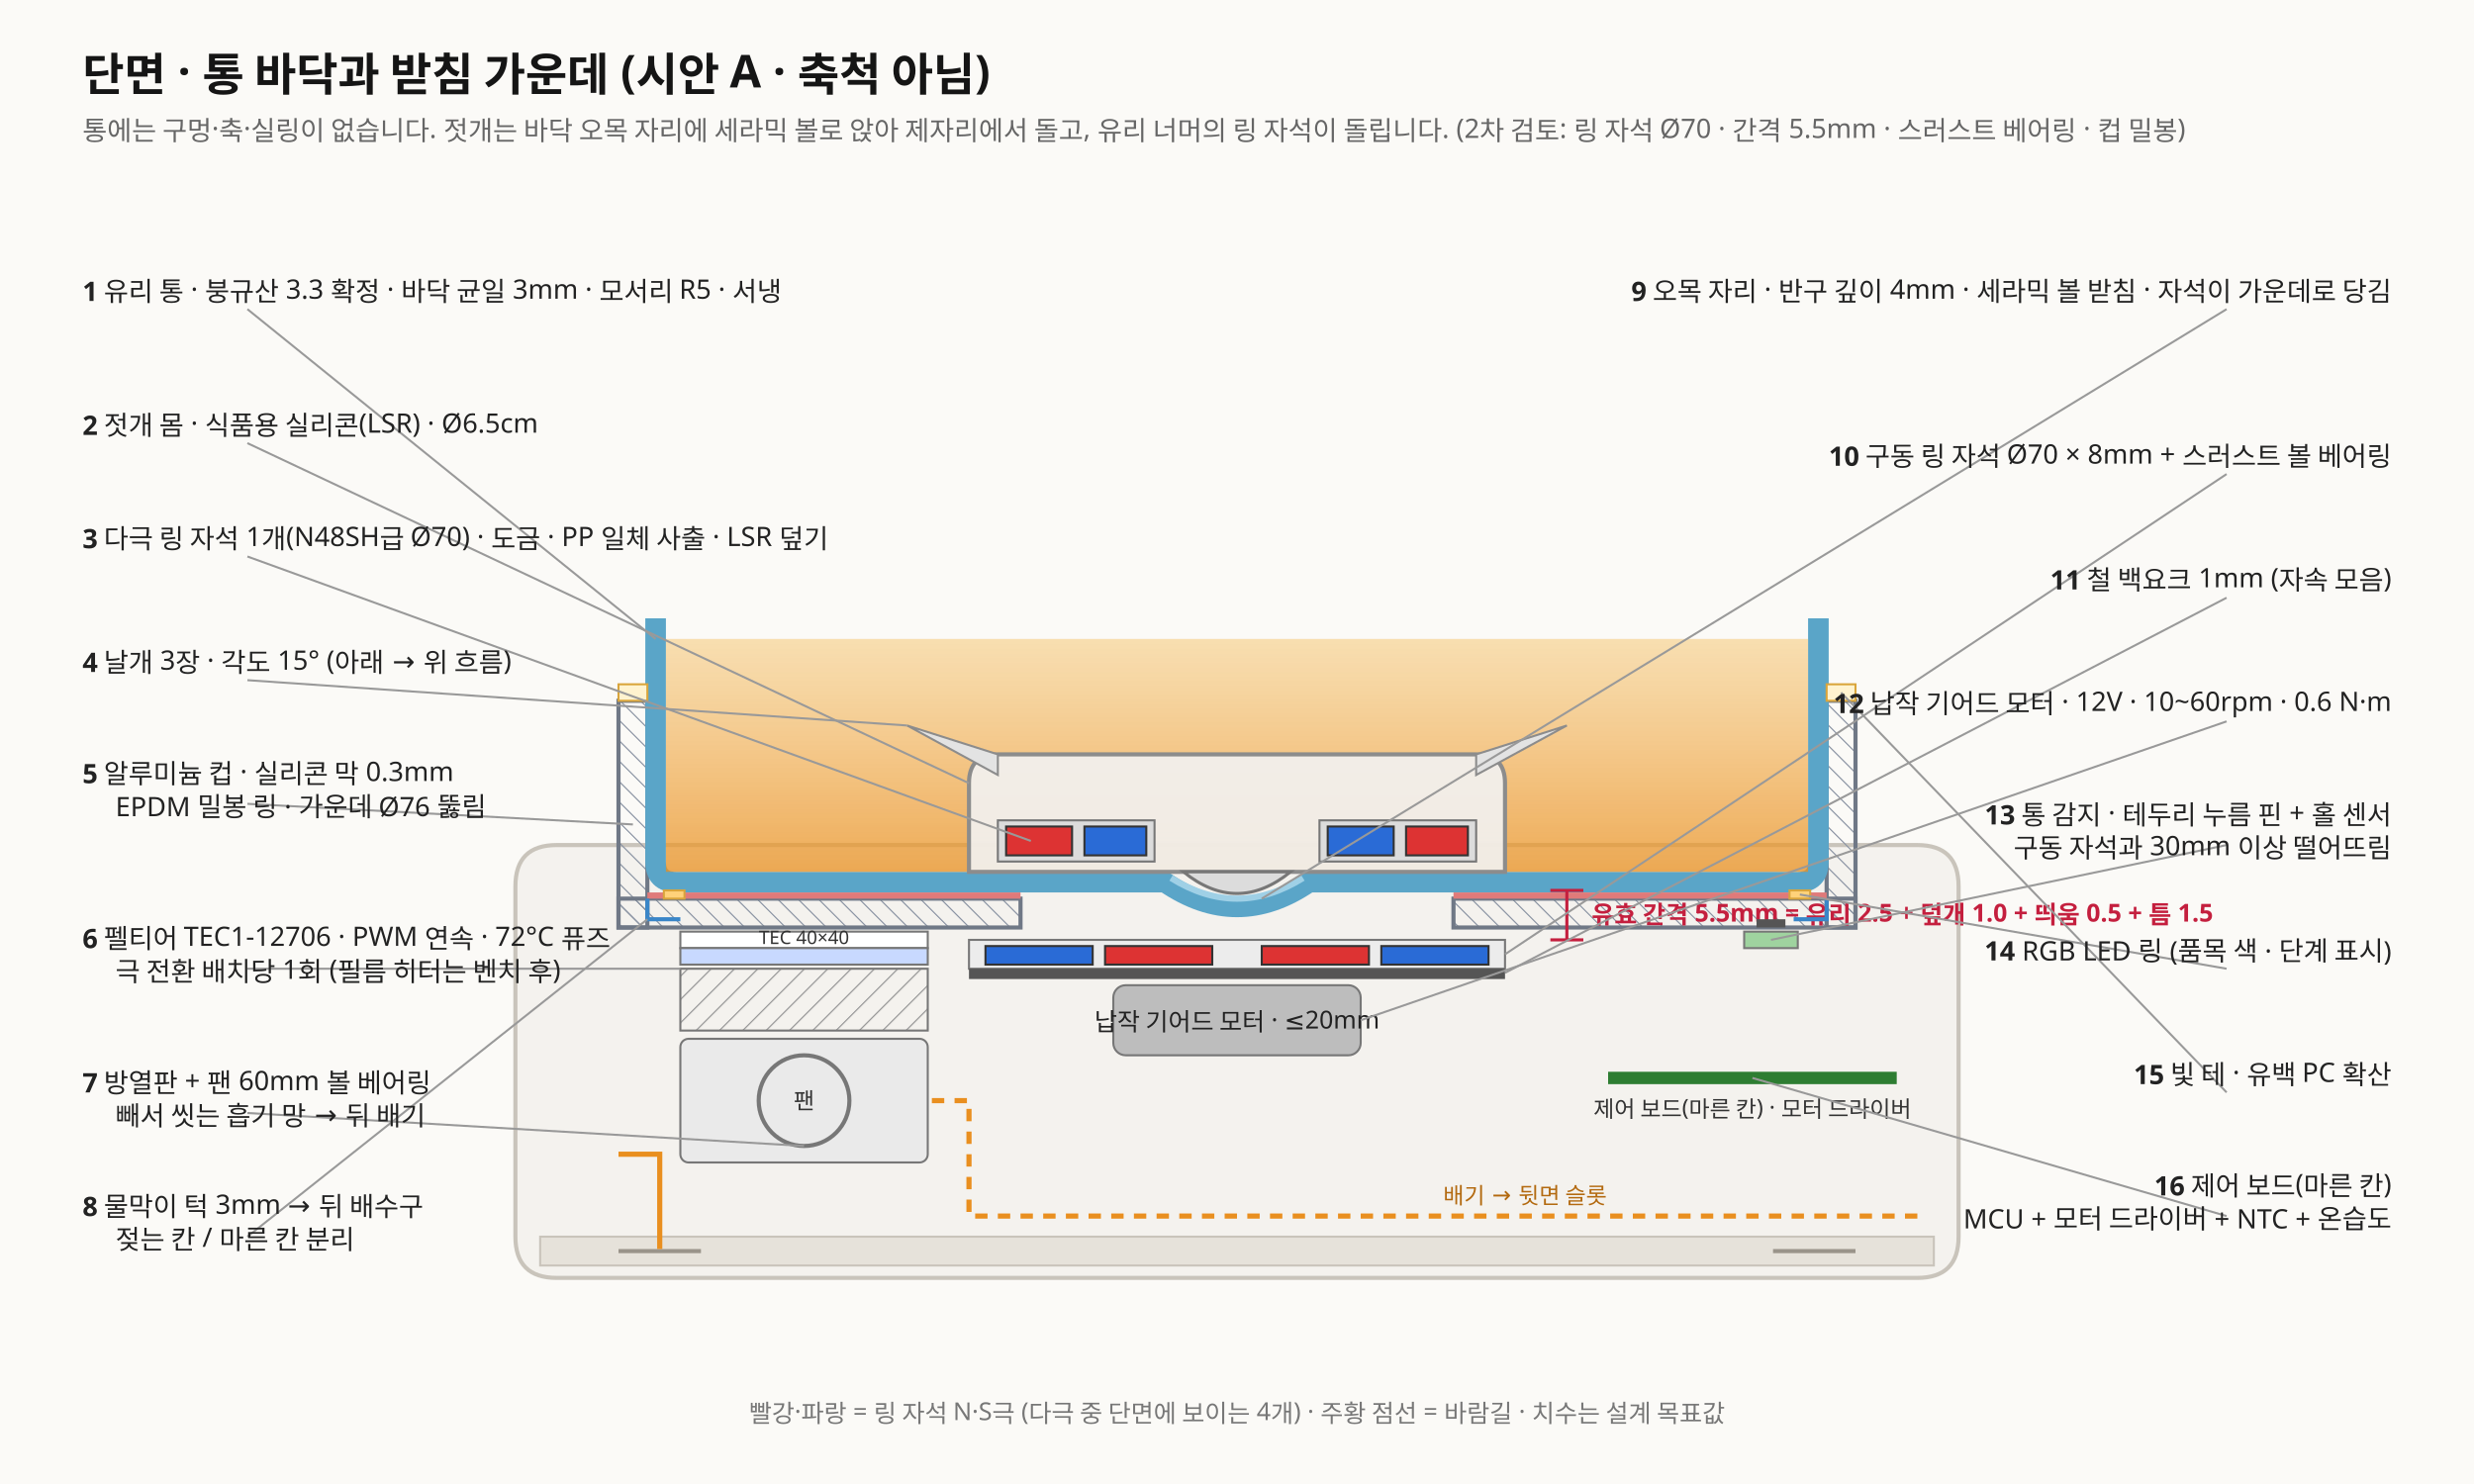
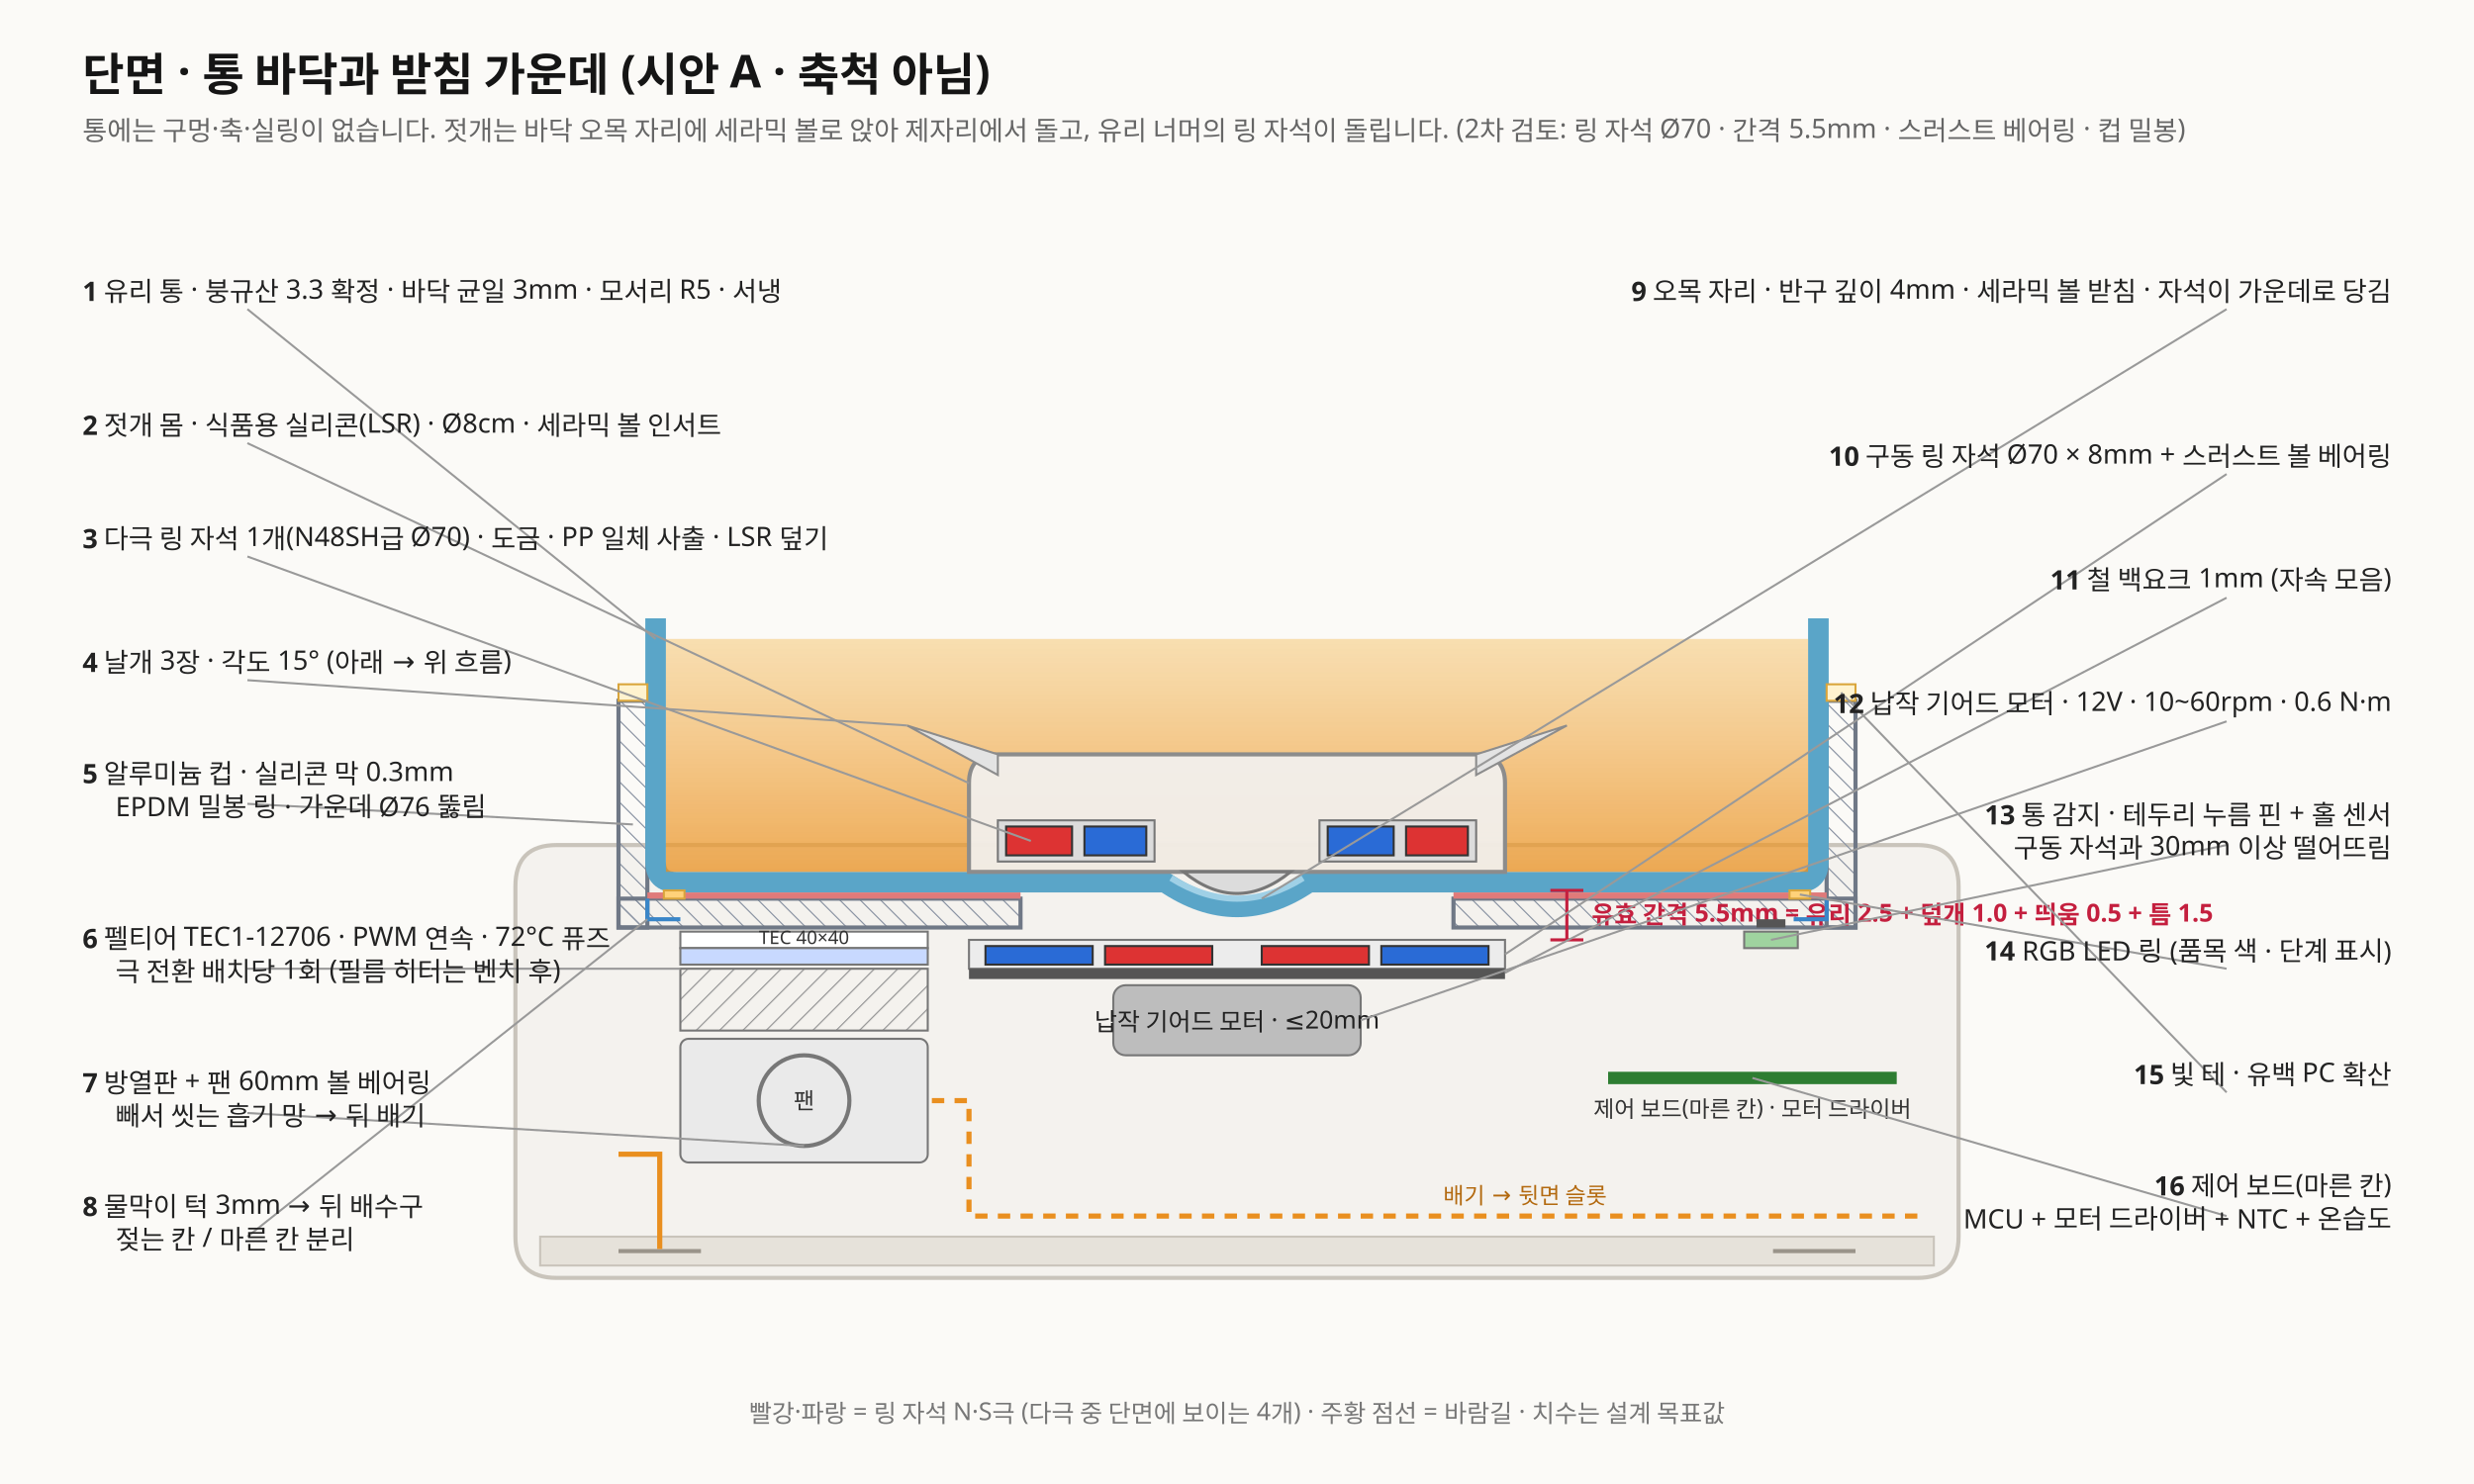
<svg xmlns="http://www.w3.org/2000/svg" viewBox="0 0 1200 720" font-family="Pretendard, 'Noto Sans KR', 'Apple SD Gothic Neo', 'Malgun Gothic', sans-serif">
  <defs>
    <linearGradient id="syrup" x1="0" y1="0" x2="0" y2="1">
      <stop offset="0" stop-color="#f6c777" stop-opacity=".55" />
      <stop offset="1" stop-color="#e98f1f" stop-opacity=".75" />
    </linearGradient>
    <pattern id="hatch" width="8" height="8" patternUnits="userSpaceOnUse" patternTransform="rotate(45)">
      <line x1="0" y1="0" x2="0" y2="8" stroke="#9a9a9a" stroke-width="1.2" />
    </pattern>
    <pattern id="hatchAl" width="7" height="7" patternUnits="userSpaceOnUse" patternTransform="rotate(-45)">
      <line x1="0" y1="0" x2="0" y2="7" stroke="#8b94a3" stroke-width="1.1" />
    </pattern>
  </defs>
  <rect width="1200" height="720" fill="#fbfaf7" />
  <text x="40" y="44" font-size="22" font-weight="800" fill="#151515">단면 · 통 바닥과 받침 가운데 (시안 A · 축척 아님)</text>
  <text x="40" y="68" font-size="13" fill="#666">통에는 구멍·축·실링이 없습니다. 젓개는 바닥 오목 자리에 세라믹 볼로 앉아 제자리에서 돌고, 유리 너머의 링 자석이 돌립니다. (2차 검토: 링 자석 Ø70 · 간격 5.5mm · 스러스트 베어링 · 컵 밀봉)</text>
  <path d="M250 430 Q250 410 270 410 L930 410 Q950 410 950 430 L950 600 Q950 620 930 620 L270 620 Q250 620 250 600 Z" fill="#f4f2ee" stroke="#c9c4bb" stroke-width="2" />
  <rect x="262" y="600" width="676" height="14" fill="#e6e2da" stroke="#c9c4bb" />
  <g stroke="#9a948a" stroke-width="2">
    <line x1="300" y1="607" x2="340" y2="607" />
    <line x1="860" y1="607" x2="900" y2="607" />
  </g>
  <g fill="url(#hatchAl)" stroke="#6f7886" stroke-width="2">
    <rect x="300" y="340" width="14" height="110" />
    <rect x="886" y="340" width="14" height="110" />
    <rect x="300" y="436" width="195" height="14" />
    <rect x="705" y="436" width="195" height="14" />
  </g>
  <path d="M318 300 L318 418 Q318 428 328 428 L565 428 Q600 452 635 428 L872 428 Q882 428 882 418 L882 300" fill="none" stroke="#5aa5c8" stroke-width="10" stroke-linejoin="round" />
  <path d="M568 426 Q600 446 632 426" fill="none" stroke="#9fd0e6" stroke-width="3" />
  <rect x="314" y="433" width="181" height="3" fill="#e07a7a" />
  <rect x="705" y="433" width="181" height="3" fill="#e07a7a" />
  <rect x="323" y="310" width="554" height="113" fill="url(#syrup)" />
  <path d="M470 423 L470 380 Q470 366 484 366 L716 366 Q730 366 730 380 L730 423 Z" fill="#f2f2f2" fill-opacity=".9" stroke="#8c8c8c" stroke-width="2" />
  <path d="M574 423 Q600 444 626 423 Z" fill="#dcdcdc" stroke="#777" stroke-width="1.5" />
  <rect x="484" y="398" width="76" height="20" fill="#dcdcdc" stroke="#777" />
  <rect x="640" y="398" width="76" height="20" fill="#dcdcdc" stroke="#777" />
  <g stroke="#333" stroke-width="1">
    <rect x="488" y="401" width="32" height="14" fill="#d33" />
    <rect x="526" y="401" width="30" height="14" fill="#2a6bd6" />
    <rect x="644" y="401" width="32" height="14" fill="#2a6bd6" />
    <rect x="682" y="401" width="30" height="14" fill="#d33" />
  </g>
  <path d="M484 366 L440 352 L484 376 Z" fill="#e3e3e3" stroke="#8c8c8c" />
  <path d="M716 366 L760 352 L716 376 Z" fill="#e3e3e3" stroke="#8c8c8c" />
  <rect x="470" y="456" width="260" height="14" fill="#ececec" stroke="#777" />
  <g stroke="#333">
    <rect x="478" y="459" width="52" height="9" fill="#2a6bd6" />
    <rect x="536" y="459" width="52" height="9" fill="#d33" />
    <rect x="612" y="459" width="52" height="9" fill="#d33" />
    <rect x="670" y="459" width="52" height="9" fill="#2a6bd6" />
  </g>
  <rect x="470" y="470" width="260" height="5" fill="#555" />
  <rect x="540" y="478" width="120" height="34" rx="6" fill="#bdbdbd" stroke="#777" />
  <text x="600" y="500" font-size="12" text-anchor="middle" fill="#222">납작 기어드 모터 · ≤20mm</text>
  <g stroke="#c41f3e" stroke-width="1.5">
    <line x1="760" y1="432" x2="760" y2="456" />
    <line x1="752" y1="432" x2="768" y2="432" />
    <line x1="752" y1="456" x2="768" y2="456" />
  </g>
  <text x="772" y="448" font-size="12" fill="#c41f3e" font-weight="700">유효 간격 5.5mm = 유리 2.5 + 덮개 1.0 + 띄움 0.5 + 틈 1.5</text>
  <rect x="330" y="452" width="120" height="8" fill="#fff" stroke="#777" />
  <rect x="330" y="460" width="120" height="8" fill="#c8d9ff" stroke="#777" />
  <text x="390" y="458" font-size="9" text-anchor="middle" fill="#333">TEC 40×40</text>
  <rect x="330" y="470" width="120" height="30" fill="url(#hatch)" stroke="#777" />
  <rect x="330" y="504" width="120" height="60" rx="4" fill="#eaeaea" stroke="#777" />
  <circle cx="390" cy="534" r="22" fill="none" stroke="#777" stroke-width="2" />
  <text x="390" y="538" font-size="11" text-anchor="middle" fill="#333">팬</text>
  <path d="M320 606 L320 560 L300 560" fill="none" stroke="#e98f1f" stroke-width="2.5" marker-end="url(#a)" />
  <path d="M452 534 L470 534 L470 590 L930 590" fill="none" stroke="#e98f1f" stroke-width="2.5" stroke-dasharray="6 5" />
  <text x="700" y="584" font-size="11" fill="#b36a10">배기 → 뒷면 슬롯</text>
  <g fill="#ffd27a" stroke="#d9a53c">
    <rect x="322" y="432" width="10" height="4" />
    <rect x="868" y="432" width="10" height="4" />
  </g>
  <rect x="300" y="332" width="14" height="8" fill="#fff3cf" stroke="#d9a53c" />
  <rect x="886" y="332" width="14" height="8" fill="#fff3cf" stroke="#d9a53c" />
  <path d="M314 436 L314 446 L330 446" fill="none" stroke="#3a86c8" stroke-width="2" />
  <path d="M886 436 L886 446 L870 446" fill="none" stroke="#3a86c8" stroke-width="2" />
  <rect x="780" y="520" width="140" height="6" fill="#2e7d32" />
  <text x="850" y="542" font-size="11" text-anchor="middle" fill="#333">제어 보드(마른 칸) · 모터 드라이버</text>
  <rect x="846" y="452" width="26" height="8" fill="#9fd39f" stroke="#777" />
  <rect x="852" y="446" width="14" height="4" fill="#555" />
  <g font-size="13" fill="#222">
    <g stroke="#999" stroke-width="1">
      <line x1="318" y1="310" x2="120" y2="150" />
      <line x1="470" y1="380" x2="120" y2="215" />
      <line x1="500" y1="408" x2="120" y2="270" />
      <line x1="440" y1="352" x2="120" y2="330" />
      <line x1="307" y1="400" x2="120" y2="390" />
      <line x1="330" y1="470" x2="120" y2="470" />
      <line x1="390" y1="556" x2="120" y2="540" />
      <line x1="314" y1="446" x2="120" y2="600" />
    </g>
    <text x="40" y="146">
      <tspan font-weight="800">1</tspan> 유리 통 · 붕규산 3.3 확정 · 바닥 균일 3mm · 모서리 R5 · 서냉</text>
    <text x="40" y="211">
-       <tspan font-weight="800">2</tspan> 젓개 몸 · 식품용 실리콘(LSR) · Ø6.5cm</text>
+       <tspan font-weight="800">2</tspan> 젓개 몸 · 식품용 실리콘(LSR) · Ø8cm · 세라믹 볼 인서트</text>
    <text x="40" y="266">
      <tspan font-weight="800">3</tspan> 다극 링 자석 1개(N48SH급 Ø70) · 도금 · PP 일체 사출 · LSR 덮기</text>
    <text x="40" y="326">
      <tspan font-weight="800">4</tspan> 날개 3장 · 각도 15° (아래 → 위 흐름)</text>
    <text x="40" y="380">
      <tspan font-weight="800">5</tspan> 알루미늄 컵 · 실리콘 막 0.3mm<tspan x="56" dy="16">EPDM 밀봉 링 · 가운데 Ø76 뚫림</tspan>
    </text>
    <text x="40" y="460">
      <tspan font-weight="800">6</tspan> 펠티어 TEC1-12706 · PWM 연속 · 72°C 퓨즈<tspan x="56" dy="16">극 전환 배치당 1회 (필름 히터는 벤치 후)</tspan>
    </text>
    <text x="40" y="530">
      <tspan font-weight="800">7</tspan> 방열판 + 팬 60mm 볼 베어링<tspan x="56" dy="16">빼서 씻는 흡기 망 → 뒤 배기</tspan>
    </text>
    <text x="40" y="590">
      <tspan font-weight="800">8</tspan> 물막이 턱 3mm → 뒤 배수구<tspan x="56" dy="16">젖는 칸 / 마른 칸 분리</tspan>
    </text>
  </g>
  <g font-size="13" fill="#222">
    <g stroke="#999" stroke-width="1">
      <line x1="612" y1="436" x2="1080" y2="150" />
      <line x1="730" y1="463" x2="1080" y2="230" />
      <line x1="730" y1="472" x2="1080" y2="290" />
      <line x1="660" y1="495" x2="1080" y2="350" />
      <line x1="859" y1="456" x2="1080" y2="410" />
      <line x1="873" y1="434" x2="1080" y2="470" />
      <line x1="893" y1="336" x2="1080" y2="530" />
      <line x1="850" y1="523" x2="1080" y2="590" />
    </g>
    <text x="1160" y="146" text-anchor="end">
      <tspan font-weight="800">9</tspan> 오목 자리 · 반구 깊이 4mm · 세라믹 볼 받침 · 자석이 가운데로 당김</text>
    <text x="1160" y="226" text-anchor="end">
      <tspan font-weight="800">10</tspan> 구동 링 자석 Ø70 × 8mm + 스러스트 볼 베어링</text>
    <text x="1160" y="286" text-anchor="end">
      <tspan font-weight="800">11</tspan> 철 백요크 1mm (자속 모음)</text>
    <text x="1160" y="346" text-anchor="end">
      <tspan font-weight="800">12</tspan> 납작 기어드 모터 · 12V · 10~60rpm · 0.6 N·m</text>
    <text x="1160" y="400" text-anchor="end">
      <tspan font-weight="800">13</tspan> 통 감지 · 테두리 누름 핀 + 홀 센서<tspan x="1160" dy="16">구동 자석과 30mm 이상 떨어뜨림</tspan>
    </text>
    <text x="1160" y="466" text-anchor="end">
      <tspan font-weight="800">14</tspan> RGB LED 링 (품목 색 · 단계 표시)</text>
    <text x="1160" y="526" text-anchor="end">
      <tspan font-weight="800">15</tspan> 빛 테 · 유백 PC 확산</text>
    <text x="1160" y="580" text-anchor="end">
      <tspan font-weight="800">16</tspan> 제어 보드(마른 칸)<tspan x="1160" dy="16">MCU + 모터 드라이버 + NTC + 온습도</tspan>
    </text>
  </g>
  <text x="600" y="690" font-size="12" text-anchor="middle" fill="#777">빨강·파랑 = 링 자석 N·S극 (다극 중 단면에 보이는 4개) · 주황 점선 = 바람길 · 치수는 설계 목표값</text>
</svg>
